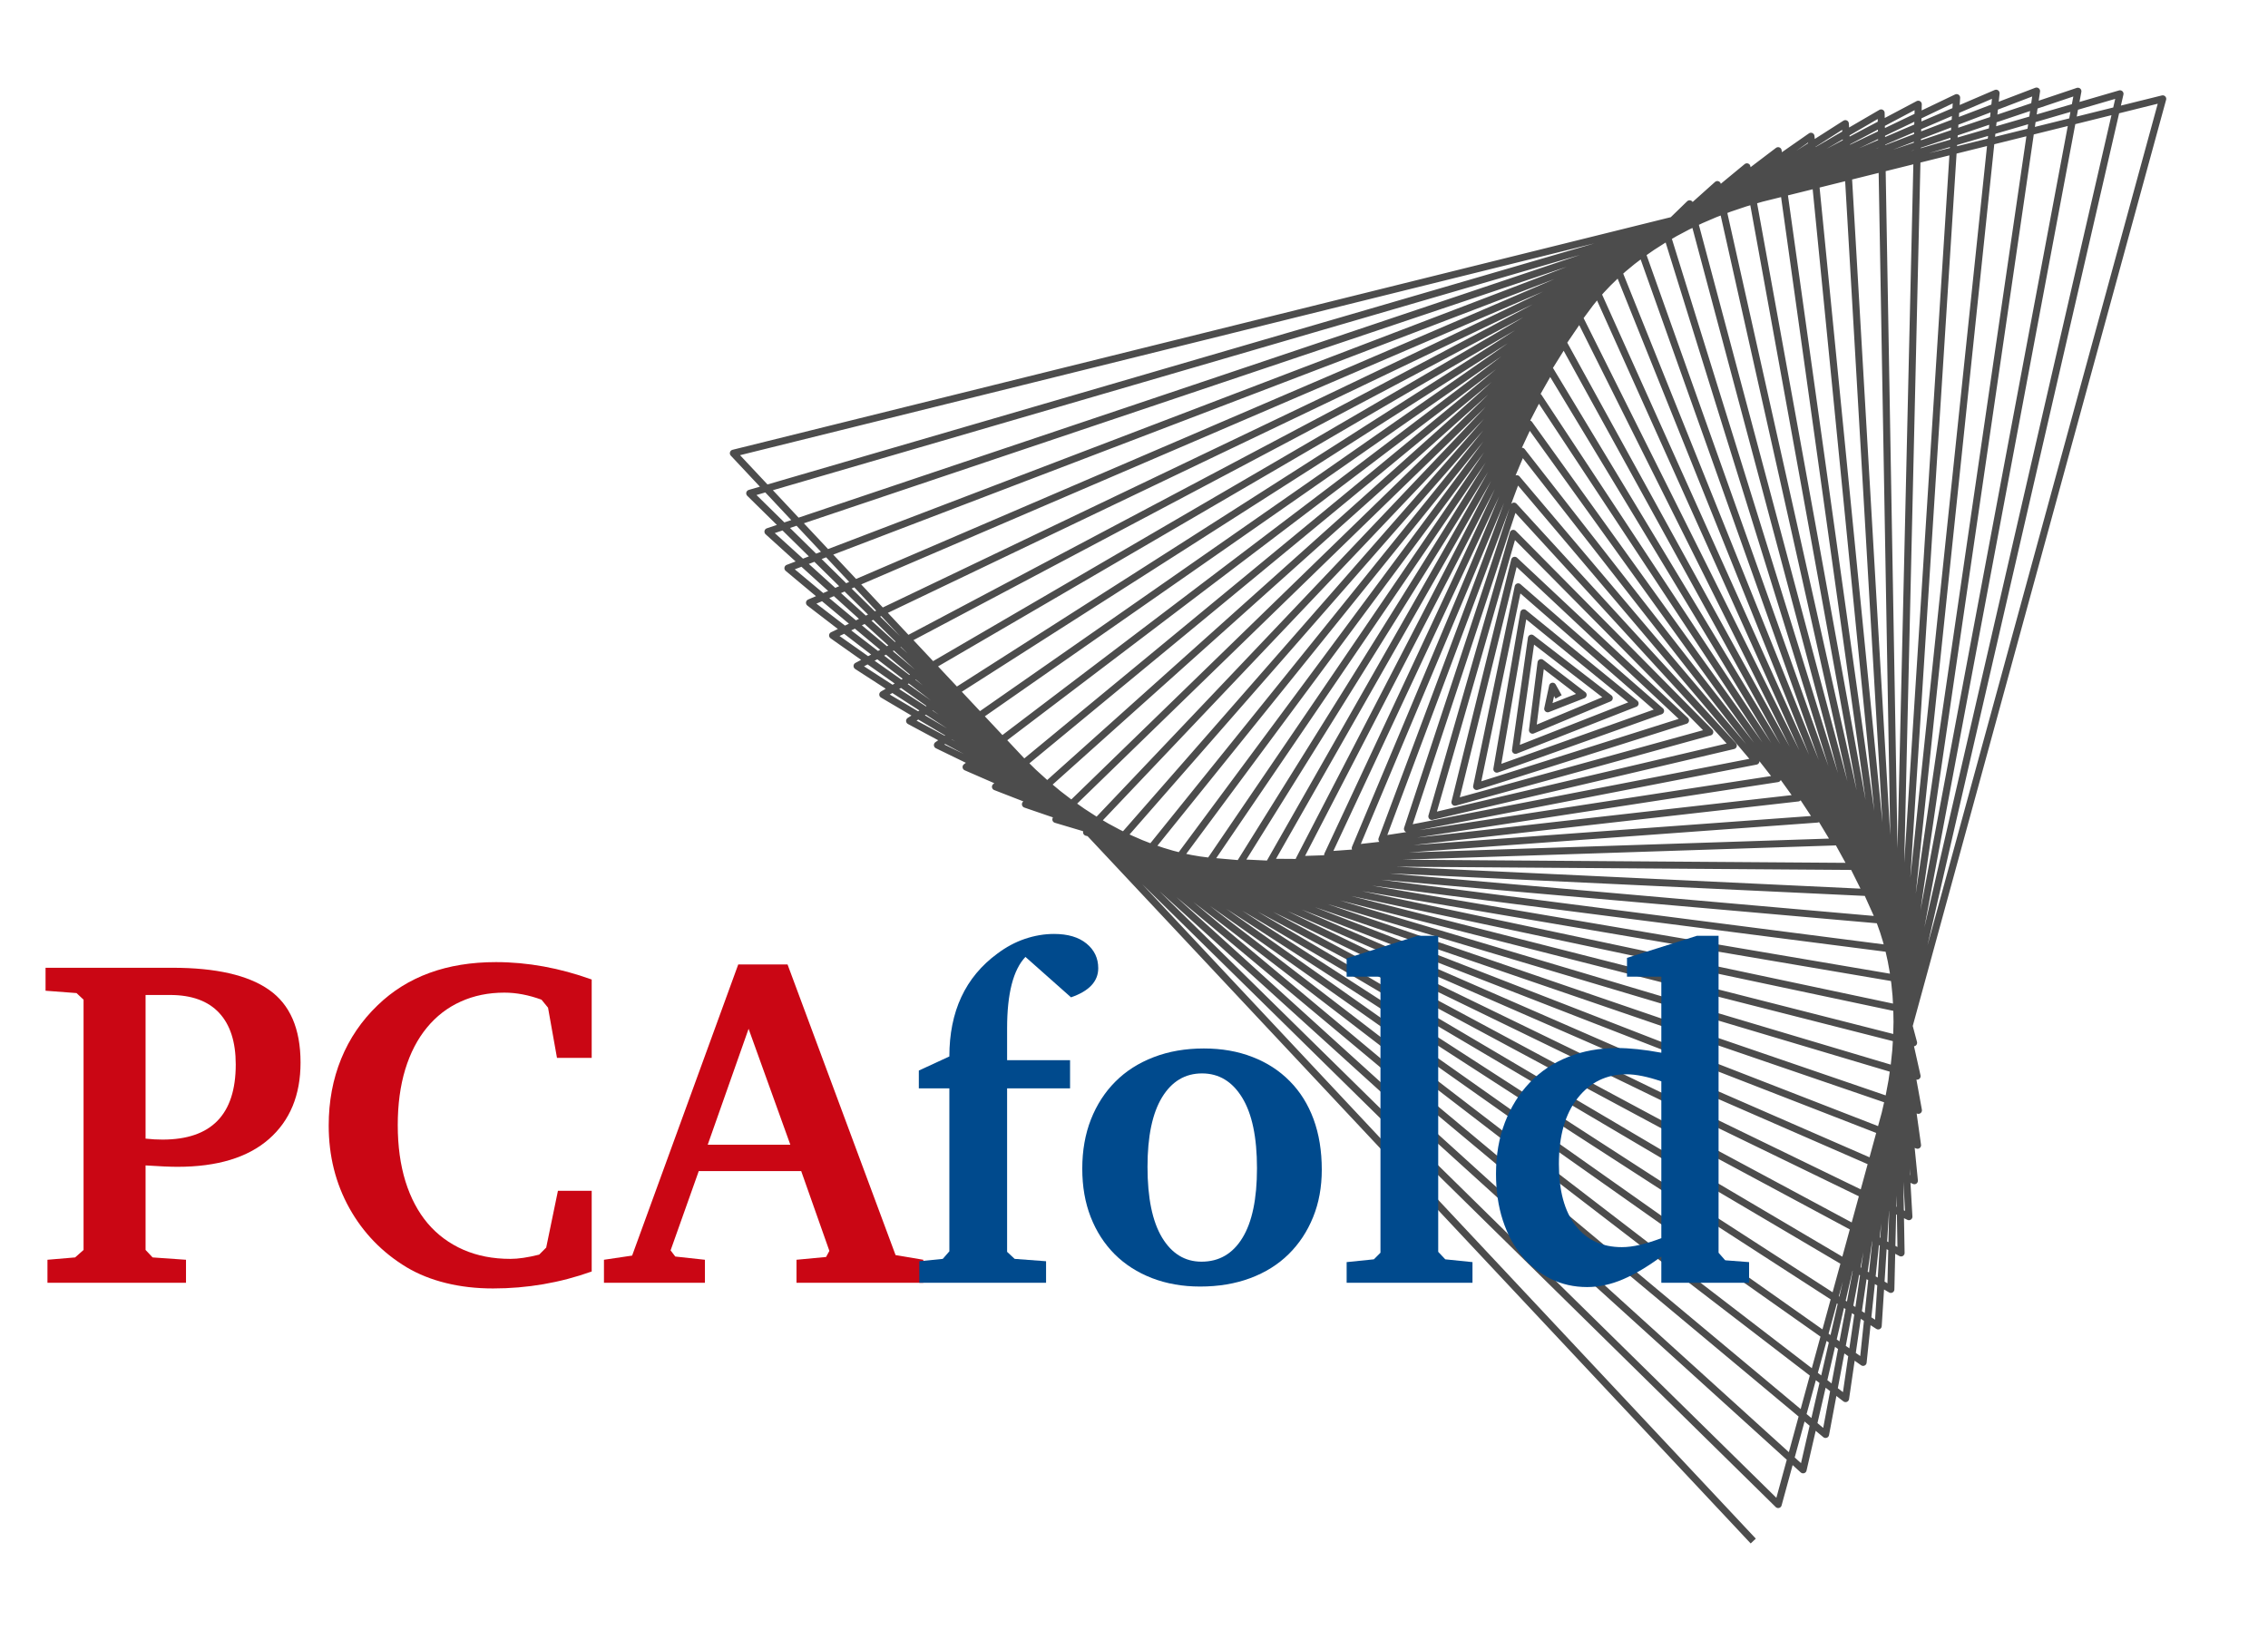
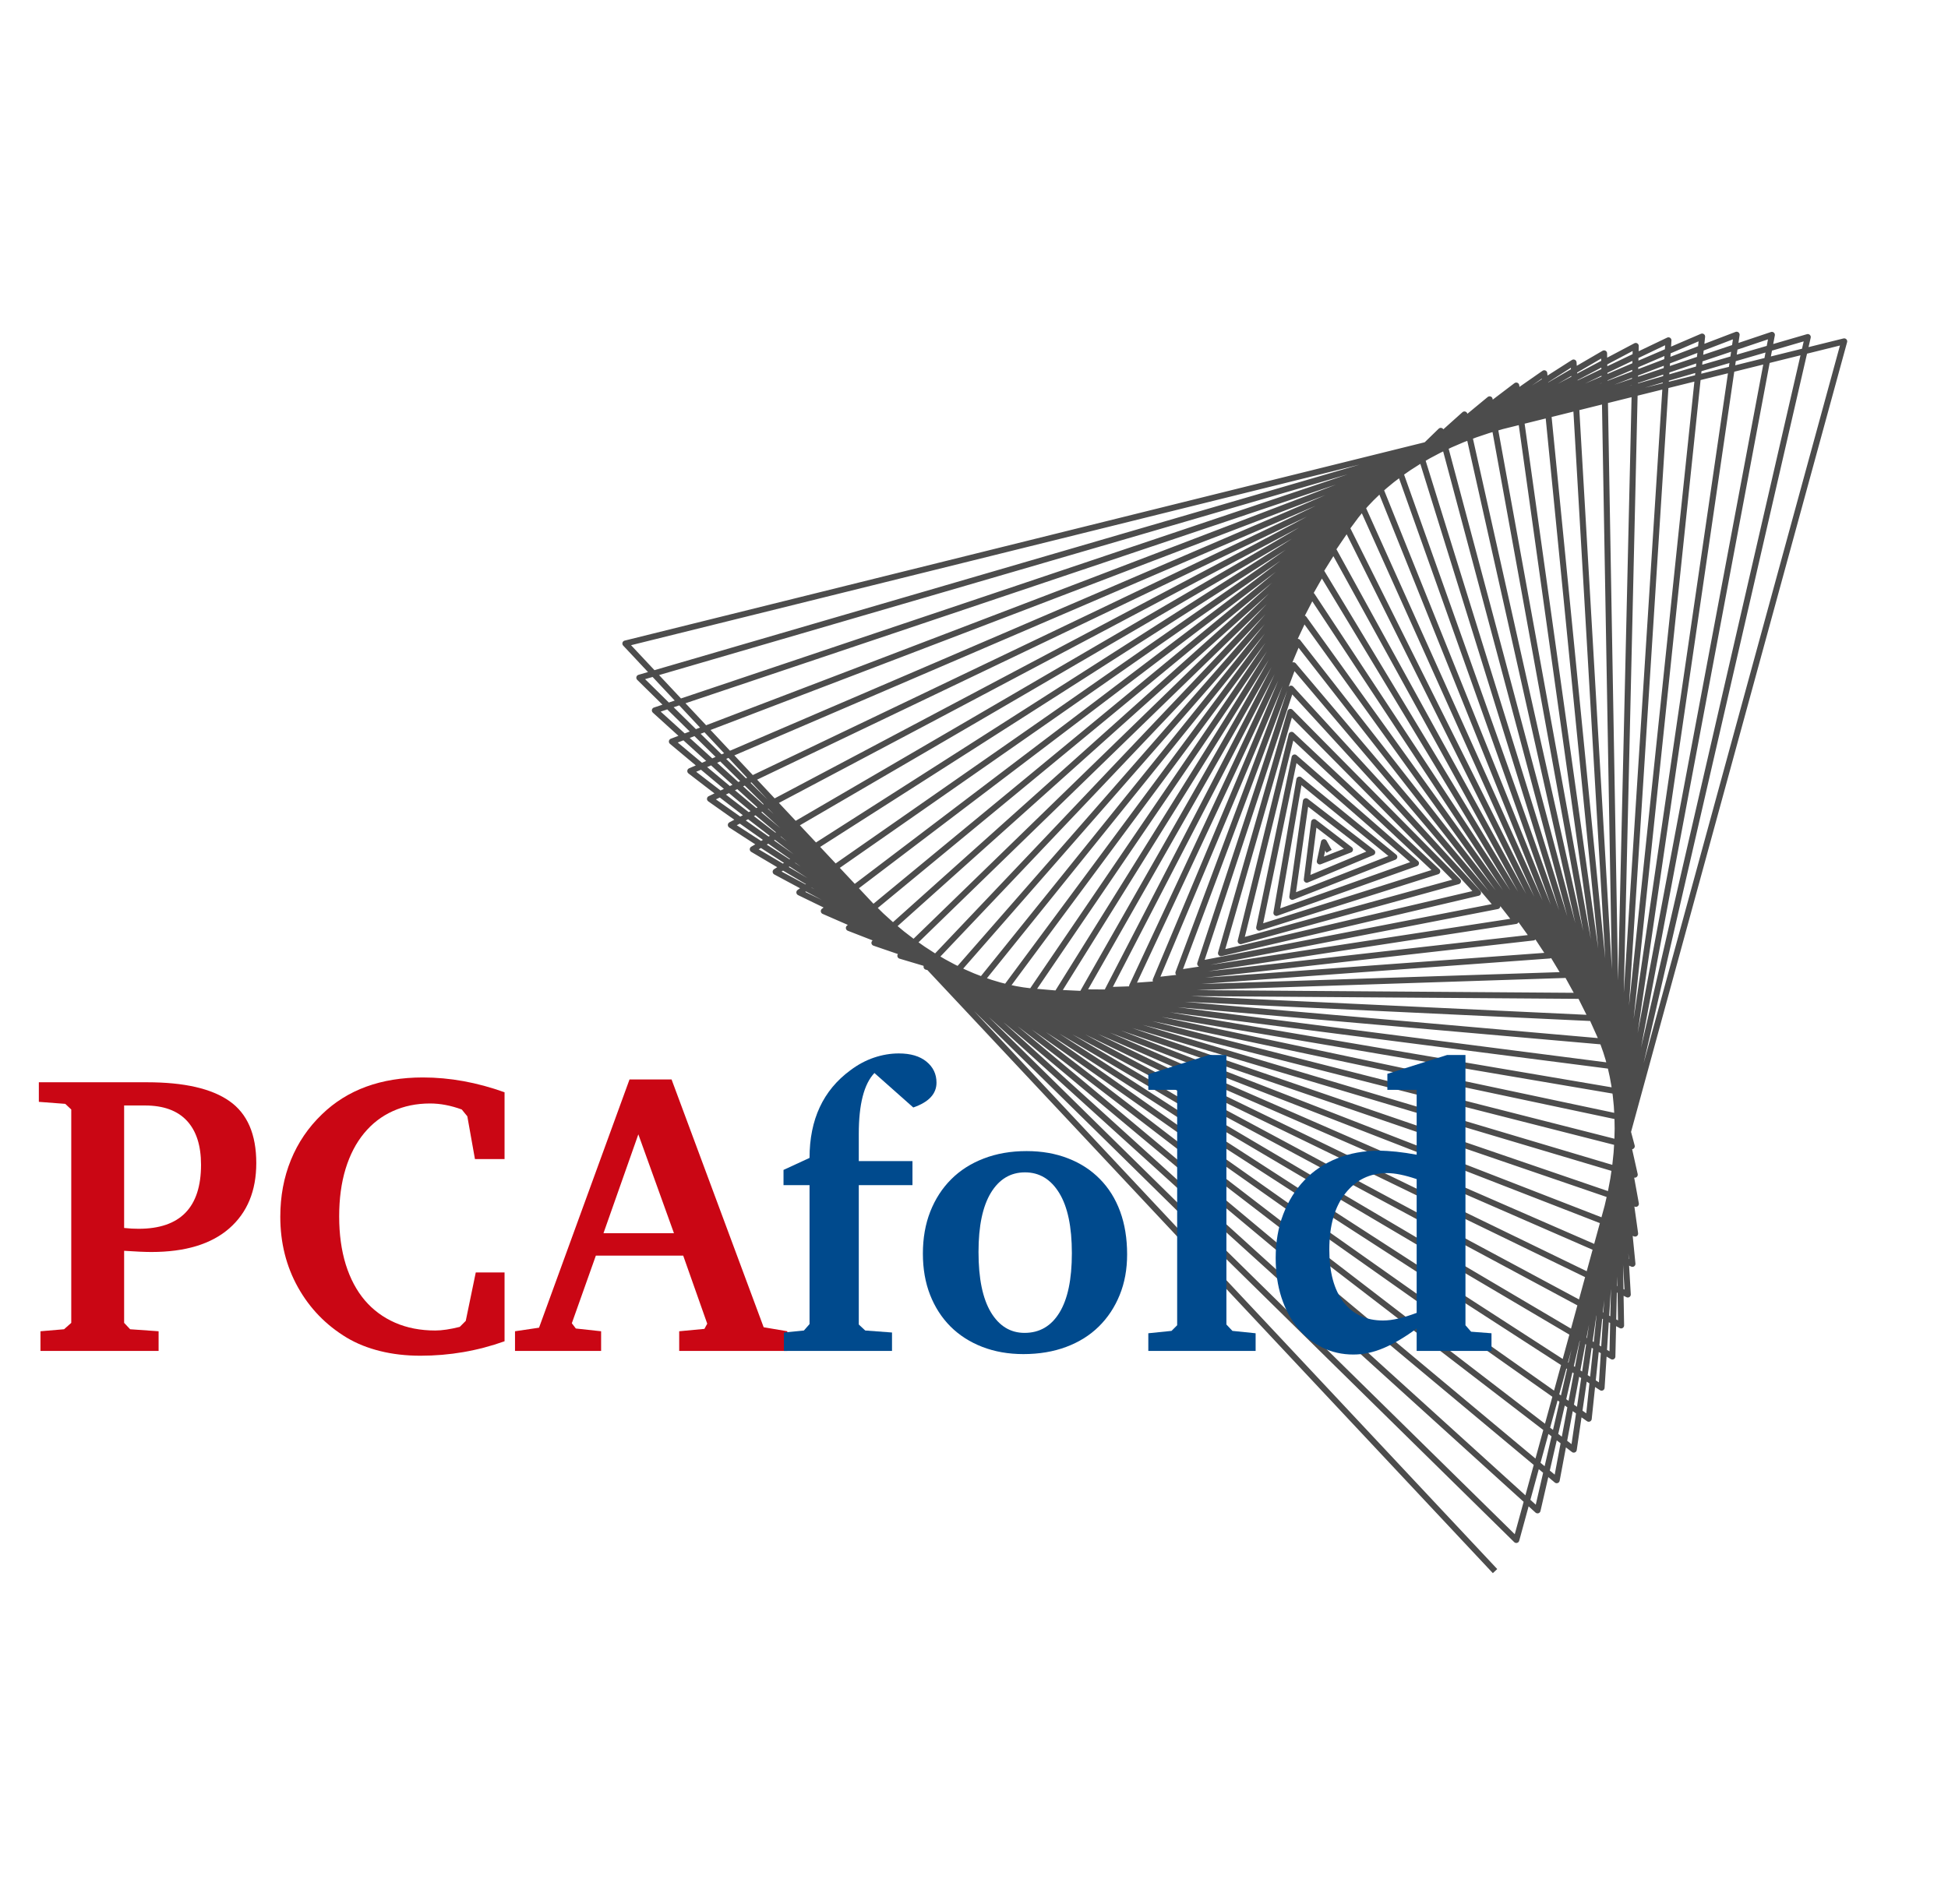
- <svg xmlns="http://www.w3.org/2000/svg" xmlns:xlink="http://www.w3.org/1999/xlink" height="347.04pt" version="1.1" viewBox="0 0 482.944 347.04" width="482.944pt">
+ <svg xmlns="http://www.w3.org/2000/svg" xmlns:xlink="http://www.w3.org/1999/xlink" height="475.454pt" version="1.1" viewBox="0 0 486.444 475.454" width="486.444pt">
  <defs>
    <style type="text/css">
*{stroke-linecap:butt;stroke-linejoin:round;}
  </style>
  </defs>
  <g id="figure_1">
    <g id="patch_1">
-       <path d="M 0 347.04  L 482.944 347.04  L 482.944 -0  L 0 -0  z " style="fill:none;" />
+       <path d="M 0 475.454  L 486.444 475.454  L 486.444 0  L 0 0  z " style="fill:none;" />
    </g>
    <g id="axes_1">
      <g id="patch_2">
-         <path d="M 140.944 339.84  L 475.744 339.84  L 475.744 7.2  L 140.944 7.2  z " style="fill:none;" />
+         <path d="M 140.944 464.754  L 475.744 464.754  L 475.744 10.7  L 140.944 10.7  z " style="fill:none;" />
      </g>
      <g id="matplotlib.axis_1" />
      <g id="matplotlib.axis_2" />
      <g id="line2d_1">
-         <path clip-path="url(#pe2a2725a29)" d="M 331.521 147.77  L 330.611 146.143  L 329.57 150.947  L 337.109 147.997  L 328.149 141.119  L 326.323 155.507  L 342.669 148.68  L 326.099 135.9  L 322.707 159.8  L 348.174 149.816  L 324.473 130.511  L 318.738 163.804  L 353.595 151.401  L 323.28 124.979  L 314.433 167.497  L 358.906 153.429  L 322.53 119.329  L 309.813 170.859  L 364.079 155.895  L 322.229 113.59  L 304.896 173.87  L 369.087 158.789  L 322.384 107.787  L 299.705 176.513  L 373.905 162.102  L 322.998 101.95  L 294.261 178.769  L 378.506 165.823  L 324.074 96.105  L 288.587 180.624  L 382.866 169.94  L 325.614 90.281  L 282.707 182.062  L 386.96 174.438  L 327.617 84.506  L 276.647 183.07  L 390.764 179.303  L 330.081 78.808  L 270.431 183.636  L 394.255 184.518  L 333.004 73.215  L 264.086 183.75  L 397.412 190.065  L 336.379 67.755  L 257.639 183.401  L 400.213 195.925  L 340.202 62.456  L 251.116 182.583  L 402.639 202.078  L 344.464 57.344  L 244.545 181.289  L 404.67 208.504  L 349.155 52.447  L 237.955 179.514  L 406.288 215.179  L 354.266 47.792  L 231.375 177.254  L 407.476 222.081  L 359.783 43.403  L 224.831 174.508  L 408.22 229.185  L 365.693 39.307  L 218.355 171.276  L 408.505 236.467  L 371.981 35.529  L 211.973 167.558  L 408.317 243.9  L 378.63 32.091  L 205.716 163.358  L 407.646 251.457  L 385.624 29.017  L 199.611 158.679  L 406.48 259.113  L 392.942 26.33  L 193.689 153.528  L 404.813 266.837  L 400.565 24.05  L 187.976 147.913  L 402.635 274.603  L 408.471 22.198  L 182.501 141.841  L 399.941 282.382  L 416.638 20.792  L 177.292 135.323  L 396.728 290.143  L 425.043 19.851  L 172.375 128.372  L 392.992 297.857  L 433.66 19.392  L 167.779 121.001  L 388.732 305.495  L 442.464 19.43  L 163.527 113.224  L 383.948 313.026  L 451.428 19.979  L 159.647 105.058  L 378.643 320.42  L 460.526 21.052  L 156.162 96.521  L 372.82 327.648  " style="fill:none;stroke:#4c4c4c;stroke-linecap:square;stroke-width:1.5;" />
+         <path clip-path="url(#pa551d77afd)" d="M 331.521 211.976  L 330.611 210.349  L 329.57 215.153  L 337.109 212.204  L 328.149 205.325  L 326.323 219.714  L 342.669 212.887  L 326.099 200.106  L 322.707 224.007  L 348.174 214.023  L 324.473 194.718  L 318.738 228.011  L 353.595 215.608  L 323.28 189.186  L 314.433 231.704  L 358.906 217.636  L 322.53 183.536  L 309.813 235.066  L 364.079 220.101  L 322.229 177.797  L 304.896 238.077  L 369.087 222.996  L 322.384 171.994  L 299.705 240.72  L 373.905 226.309  L 322.998 166.157  L 294.261 242.976  L 378.506 230.03  L 324.074 160.312  L 288.587 244.831  L 382.866 234.147  L 325.614 154.488  L 282.707 246.269  L 386.96 238.645  L 327.617 148.713  L 276.647 247.277  L 390.764 243.51  L 330.081 143.015  L 270.431 247.843  L 394.255 248.724  L 333.004 137.422  L 264.086 247.957  L 397.412 254.271  L 336.379 131.962  L 257.639 247.608  L 400.213 260.132  L 340.202 126.662  L 251.116 246.79  L 402.639 266.285  L 344.464 121.551  L 244.545 245.496  L 404.67 272.711  L 349.155 116.654  L 237.955 243.72  L 406.288 279.386  L 354.266 111.998  L 231.375 241.461  L 407.476 286.288  L 359.783 107.61  L 224.831 238.715  L 408.22 293.392  L 365.693 103.514  L 218.355 235.483  L 408.505 300.674  L 371.981 99.735  L 211.973 231.765  L 408.317 308.106  L 378.63 96.298  L 205.716 227.565  L 407.646 315.664  L 385.624 93.224  L 199.611 222.886  L 406.48 323.319  L 392.942 90.537  L 193.689 217.735  L 404.813 331.044  L 400.565 88.257  L 187.976 212.119  L 402.635 338.81  L 408.471 86.404  L 182.501 206.048  L 399.941 346.588  L 416.638 84.999  L 177.292 199.53  L 396.728 354.349  L 425.043 84.058  L 172.375 192.579  L 392.992 362.064  L 433.66 83.599  L 167.779 185.208  L 388.732 369.701  L 442.464 83.637  L 163.527 177.431  L 383.948 377.233  L 451.428 84.186  L 159.647 169.265  L 378.643 384.627  L 460.526 85.259  L 156.162 160.728  L 372.82 391.855  " style="fill:none;stroke:#4c4c4c;stroke-linecap:square;stroke-width:1.5;" />
      </g>
      <g id="text_1">
        <defs>
-           <path d="M 2.906 4.906  L 8.797 5.406  L 10.594 7  L 10.594 60.297  L 9.094 61.703  L 2.5 62.203  L 2.5 67.094  L 29.5 67.094  Q 43.406 67.094 50.094 62.391  Q 56.797 57.703 56.797 46.906  Q 56.797 36.5 50.047 30.594  Q 43.297 24.703 30.594 24.703  Q 28.297 24.703 23.797 25  L 23.797 7  L 25.297 5.406  L 32.406 4.906  L 32.406 0  L 2.906 0  z M 23.797 30.703  Q 24.797 30.594 25.688 30.547  Q 26.594 30.5 27.406 30.5  Q 43 30.5 43 46.5  Q 43 53.703 39.453 57.5  Q 35.906 61.297 29 61.297  L 23.797 61.297  z " id="Charter-Bold-80" />
-           <path d="M 60.094 2.406  Q 50 -1.203 39.094 -1.203  Q 33.703 -1.203 29.047 -0.047  Q 24.406 1.094 20.703 3.297  Q 12.906 8 8.5 15.891  Q 4.094 23.797 4.094 33.5  Q 4.094 41.203 6.75 47.703  Q 9.406 54.203 14.5 59.094  Q 24 68.297 39.703 68.297  Q 49.797 68.297 60.094 64.594  L 60.094 47.906  L 52.703 47.906  L 50.797 58.594  L 49.406 60.297  Q 45.297 61.797 41.5 61.797  Q 36.406 61.797 32.203 59.891  Q 28 58 25 54.344  Q 22 50.703 20.391 45.453  Q 18.797 40.203 18.797 33.594  Q 18.797 26.906 20.438 21.594  Q 22.094 16.297 25.188 12.641  Q 28.297 9 32.75 7.047  Q 37.203 5.094 42.797 5.094  Q 45.297 5.094 48.906 6  L 50.406 7.5  L 52.906 19.594  L 60.094 19.594  L 60.094 2.406  z " id="Charter-Bold-67" />
-           <path d="M 38 67.797  L 61 5.906  L 66.906 4.906  L 66.906 0  L 39.906 0  L 39.906 4.906  L 46.203 5.5  L 46.906 6.797  L 40.906 23.797  L 19.094 23.797  L 13.094 6.906  L 14.094 5.594  L 20.406 4.906  L 20.406 0  L -1.094 0  L -1.094 4.906  L 4.906 5.797  L 27.5 67.797  z M 21 29.406  L 38.594 29.406  L 29.703 54.094  z " id="Charter-Bold-65" />
+           <path d="M 2.906 4.906  L 8.797 5.406  L 10.594 7  L 10.594 60.297  L 9.094 61.703  L 2.5 62.203  L 2.5 67.094  L 29.5 67.094  Q 43.406 67.094 50.094 62.391  Q 56.797 57.703 56.797 46.906  Q 56.797 36.5 50.047 30.594  Q 43.297 24.703 30.594 24.703  Q 28.297 24.703 23.797 25  L 23.797 7  L 25.297 5.406  L 32.406 4.906  L 32.406 0  L 2.906 0  z M 23.797 30.703  Q 24.797 30.594 25.688 30.547  Q 26.594 30.5 27.406 30.5  Q 43 30.5 43 46.5  Q 43 53.703 39.453 57.5  Q 35.906 61.297 29 61.297  L 23.797 61.297  z " id="Charter-Bold-50" />
+           <path d="M 60.094 2.406  Q 50 -1.203 39.094 -1.203  Q 33.703 -1.203 29.047 -0.047  Q 24.406 1.094 20.703 3.297  Q 12.906 8 8.5 15.891  Q 4.094 23.797 4.094 33.5  Q 4.094 41.203 6.75 47.703  Q 9.406 54.203 14.5 59.094  Q 24 68.297 39.703 68.297  Q 49.797 68.297 60.094 64.594  L 60.094 47.906  L 52.703 47.906  L 50.797 58.594  L 49.406 60.297  Q 45.297 61.797 41.5 61.797  Q 36.406 61.797 32.203 59.891  Q 28 58 25 54.344  Q 22 50.703 20.391 45.453  Q 18.797 40.203 18.797 33.594  Q 18.797 26.906 20.438 21.594  Q 22.094 16.297 25.188 12.641  Q 28.297 9 32.75 7.047  Q 37.203 5.094 42.797 5.094  Q 45.297 5.094 48.906 6  L 50.406 7.5  L 52.906 19.594  L 60.094 19.594  L 60.094 2.406  z " id="Charter-Bold-43" />
+           <path d="M 38 67.797  L 61 5.906  L 66.906 4.906  L 66.906 0  L 39.906 0  L 39.906 4.906  L 46.203 5.5  L 46.906 6.797  L 40.906 23.797  L 19.094 23.797  L 13.094 6.906  L 14.094 5.594  L 20.406 4.906  L 20.406 0  L -1.094 0  L -1.094 4.906  L 4.906 5.797  L 27.5 67.797  z M 21 29.406  L 38.594 29.406  L 29.703 54.094  z " id="Charter-Bold-41" />
        </defs>
-         <g style="fill:#ca0614;" transform="translate(7.2 273.1976)scale(1 -1)">
-           <use xlink:href="#Charter-Bold-80" />
-           <use x="58.7" xlink:href="#Charter-Bold-67" />
-           <use x="122.5" xlink:href="#Charter-Bold-65" />
+         <g style="fill:#ca0614;" transform="translate(7.2 337.4044)scale(1 -1)">
+           <use xlink:href="#Charter-Bold-50" />
+           <use x="58.7" xlink:href="#Charter-Bold-43" />
+           <use x="122.5" xlink:href="#Charter-Bold-41" />
        </g>
      </g>
      <g id="text_2">
        <defs>
-           <path d="M 3.094 4.594  L 8.094 5.094  L 9.5 6.703  L 9.5 41.406  L 3 41.406  L 3 45.203  L 9.5 48.203  Q 9.5 62.594 19.703 70.094  Q 22.5 72.203 25.594 73.25  Q 28.703 74.297 31.797 74.297  Q 36.203 74.297 38.703 72.25  Q 41.203 70.203 41.203 67  Q 41.203 62.797 35.406 60.797  L 25.703 69.406  Q 21.797 65.297 21.797 54.203  L 21.797 53.406  L 21.797 47.406  L 35.203 47.406  L 35.203 41.406  L 21.797 41.406  L 21.797 6.594  L 23.406 5.094  L 30.094 4.594  L 30.094 0  L 3.094 0  z " id="Charter-Bold-102" />
-           <path d="M 29.594 49.906  Q 35.297 49.906 39.938 48.094  Q 44.594 46.297 47.891 42.938  Q 51.203 39.594 52.953 34.844  Q 54.703 30.094 54.703 24.094  Q 54.703 18.5 52.844 13.953  Q 51 9.406 47.641 6.094  Q 44.297 2.797 39.5 1  Q 34.703 -0.797 28.797 -0.797  Q 23.203 -0.797 18.547 1  Q 13.906 2.797 10.594 6.094  Q 7.297 9.406 5.5 14  Q 3.703 18.594 3.703 24.297  Q 3.703 30.094 5.547 34.797  Q 7.406 39.5 10.75 42.844  Q 14.094 46.203 18.891 48.047  Q 23.703 49.906 29.594 49.906  z M 29.203 44.594  Q 23.797 44.594 20.688 39.5  Q 17.594 34.406 17.594 24.703  Q 17.594 14.797 20.688 9.641  Q 23.797 4.5 29.094 4.5  Q 34.703 4.5 37.797 9.547  Q 40.906 14.594 40.906 24.406  Q 40.906 34.297 37.75 39.438  Q 34.594 44.594 29.203 44.594  z " id="Charter-Bold-111" />
-           <path d="M 2.297 4.406  L 8.094 5  L 9.5 6.406  L 9.5 65.203  L 2.297 65.203  L 2.297 69.094  L 17.406 73.906  L 21.797 73.906  L 21.797 6.594  L 23.297 5  L 29.094 4.406  L 29.094 0  L 2.297 0  z " id="Charter-Bold-108" />
-           <path d="M 31.594 65.203  L 31.594 69.203  L 46.5 73.906  L 51.094 73.906  L 51.094 6.406  L 52.5 4.797  L 57.594 4.406  L 57.594 0  L 38.906 0  L 38.906 5.594  Q 34.594 2.406 30.75 0.75  Q 26.906 -0.906 23.094 -0.906  Q 18.906 -0.906 15.344 0.844  Q 11.797 2.594 9.188 5.75  Q 6.594 8.906 5.141 13.344  Q 3.703 17.797 3.703 23.203  Q 3.703 29.203 5.594 34.141  Q 7.5 39.094 10.891 42.641  Q 14.297 46.203 19.047 48.094  Q 23.797 50 29.5 50  Q 31.5 50 33.844 49.75  Q 36.203 49.5 38.906 49  L 38.906 65.203  z M 38.906 42.906  Q 34.5 44.406 31.5 44.406  Q 25.094 44.406 21.094 39.344  Q 17.094 34.297 17.094 25.297  Q 17.094 16.797 20.641 12.188  Q 24.203 7.594 30.5 7.594  Q 32.297 7.594 34.391 8.094  Q 36.5 8.594 38.906 9.5  z " id="Charter-Bold-100" />
+           <path d="M 3.094 4.594  L 8.094 5.094  L 9.5 6.703  L 9.5 41.406  L 3 41.406  L 3 45.203  L 9.5 48.203  Q 9.5 62.594 19.703 70.094  Q 22.5 72.203 25.594 73.25  Q 28.703 74.297 31.797 74.297  Q 36.203 74.297 38.703 72.25  Q 41.203 70.203 41.203 67  Q 41.203 62.797 35.406 60.797  L 25.703 69.406  Q 21.797 65.297 21.797 54.203  L 21.797 53.406  L 21.797 47.406  L 35.203 47.406  L 35.203 41.406  L 21.797 41.406  L 21.797 6.594  L 23.406 5.094  L 30.094 4.594  L 30.094 0  L 3.094 0  z " id="Charter-Bold-66" />
+           <path d="M 29.594 49.906  Q 35.297 49.906 39.938 48.094  Q 44.594 46.297 47.891 42.938  Q 51.203 39.594 52.953 34.844  Q 54.703 30.094 54.703 24.094  Q 54.703 18.5 52.844 13.953  Q 51 9.406 47.641 6.094  Q 44.297 2.797 39.5 1  Q 34.703 -0.797 28.797 -0.797  Q 23.203 -0.797 18.547 1  Q 13.906 2.797 10.594 6.094  Q 7.297 9.406 5.5 14  Q 3.703 18.594 3.703 24.297  Q 3.703 30.094 5.547 34.797  Q 7.406 39.5 10.75 42.844  Q 14.094 46.203 18.891 48.047  Q 23.703 49.906 29.594 49.906  z M 29.203 44.594  Q 23.797 44.594 20.688 39.5  Q 17.594 34.406 17.594 24.703  Q 17.594 14.797 20.688 9.641  Q 23.797 4.5 29.094 4.5  Q 34.703 4.5 37.797 9.547  Q 40.906 14.594 40.906 24.406  Q 40.906 34.297 37.75 39.438  Q 34.594 44.594 29.203 44.594  z " id="Charter-Bold-6f" />
+           <path d="M 2.297 4.406  L 8.094 5  L 9.5 6.406  L 9.5 65.203  L 2.297 65.203  L 2.297 69.094  L 17.406 73.906  L 21.797 73.906  L 21.797 6.594  L 23.297 5  L 29.094 4.406  L 29.094 0  L 2.297 0  z " id="Charter-Bold-6c" />
+           <path d="M 31.594 65.203  L 31.594 69.203  L 46.5 73.906  L 51.094 73.906  L 51.094 6.406  L 52.5 4.797  L 57.594 4.406  L 57.594 0  L 38.906 0  L 38.906 5.594  Q 34.594 2.406 30.75 0.75  Q 26.906 -0.906 23.094 -0.906  Q 18.906 -0.906 15.344 0.844  Q 11.797 2.594 9.188 5.75  Q 6.594 8.906 5.141 13.344  Q 3.703 17.797 3.703 23.203  Q 3.703 29.203 5.594 34.141  Q 7.5 39.094 10.891 42.641  Q 14.297 46.203 19.047 48.094  Q 23.797 50 29.5 50  Q 31.5 50 33.844 49.75  Q 36.203 49.5 38.906 49  L 38.906 65.203  z M 38.906 42.906  Q 34.5 44.406 31.5 44.406  Q 25.094 44.406 21.094 39.344  Q 17.094 34.297 17.094 25.297  Q 17.094 16.797 20.641 12.188  Q 24.203 7.594 30.5 7.594  Q 32.297 7.594 34.391 8.094  Q 36.5 8.594 38.906 9.5  z " id="Charter-Bold-64" />
        </defs>
-         <g style="fill:#004a8d;" transform="translate(192.6544 273.1976)scale(1 -1)">
-           <use xlink:href="#Charter-Bold-102" />
-           <use x="34.1" xlink:href="#Charter-Bold-111" />
-           <use x="91.8" xlink:href="#Charter-Bold-108" />
-           <use x="122.2" xlink:href="#Charter-Bold-100" />
+         <g style="fill:#004a8d;" transform="translate(192.6544 337.4044)scale(1 -1)">
+           <use xlink:href="#Charter-Bold-66" />
+           <use x="34.1" xlink:href="#Charter-Bold-6f" />
+           <use x="91.8" xlink:href="#Charter-Bold-6c" />
+           <use x="122.2" xlink:href="#Charter-Bold-64" />
        </g>
      </g>
    </g>
  </g>
  <defs>
-     <clipPath id="pe2a2725a29">
-       <rect height="332.64" width="334.8" x="140.944" y="7.2" />
+     <clipPath id="pa551d77afd">
+       <rect height="454.054" width="334.8" x="140.944" y="10.7" />
    </clipPath>
  </defs>
</svg>
